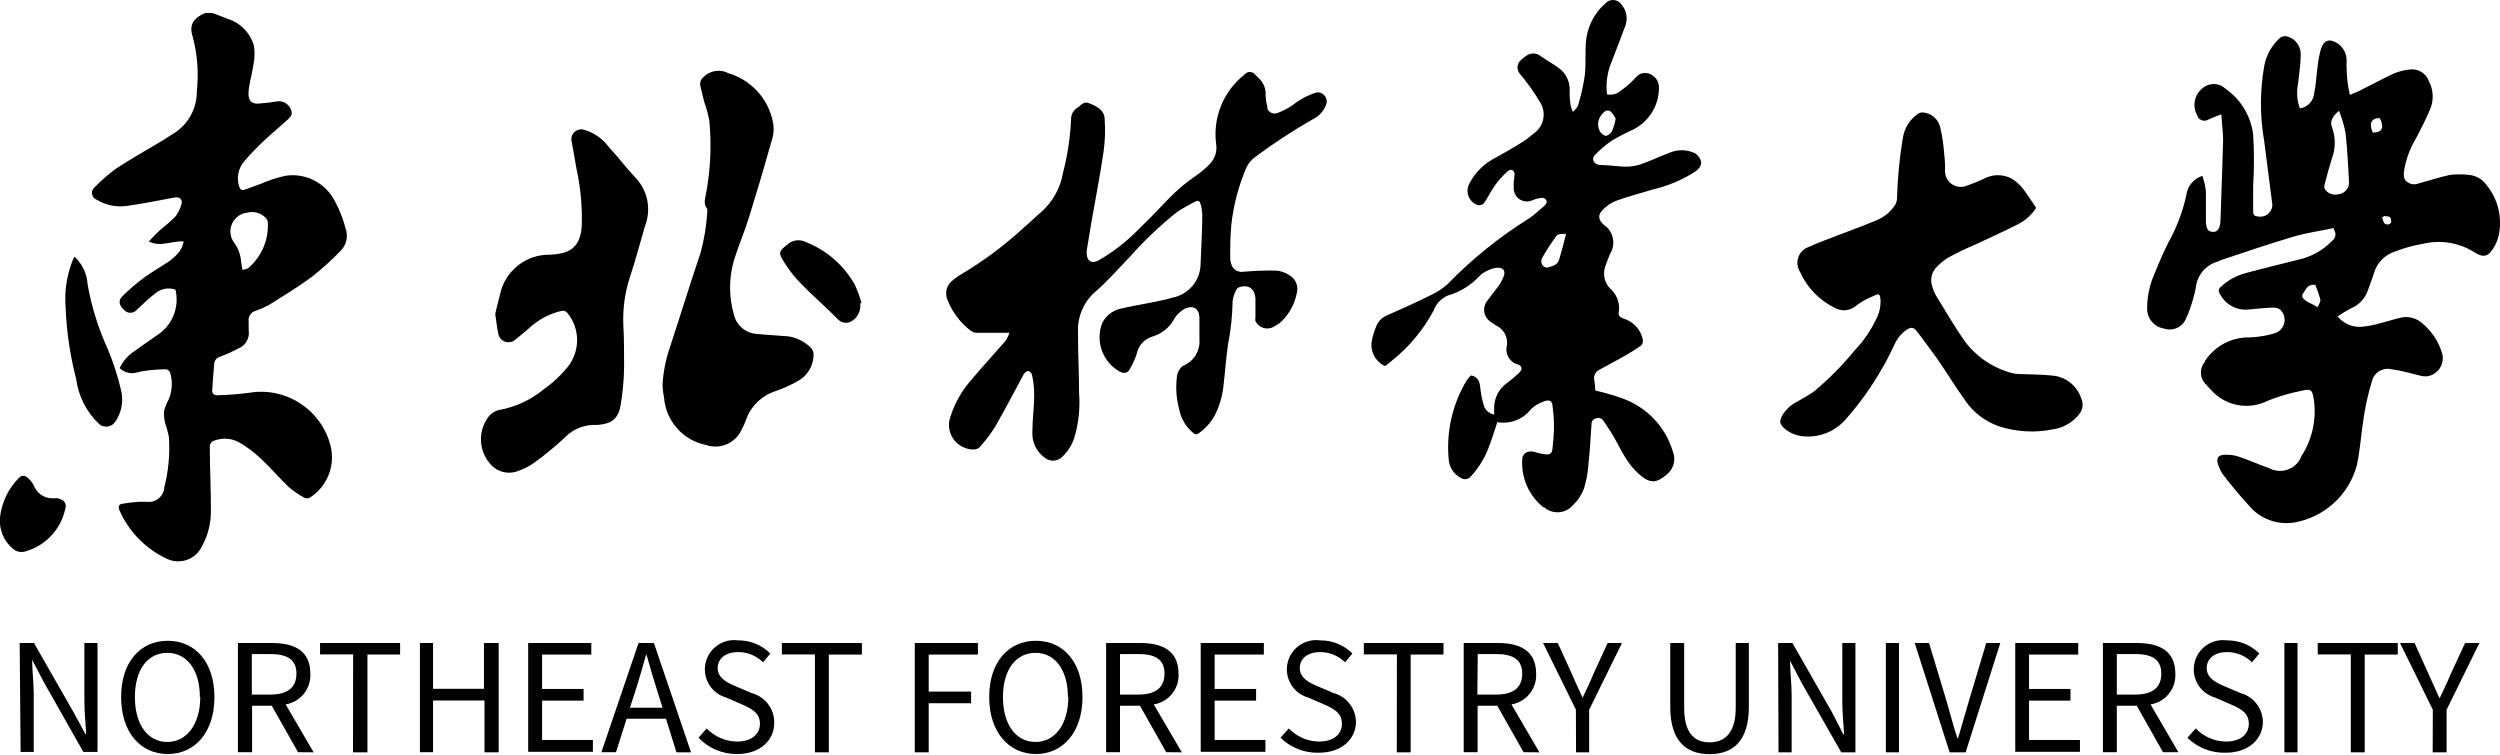
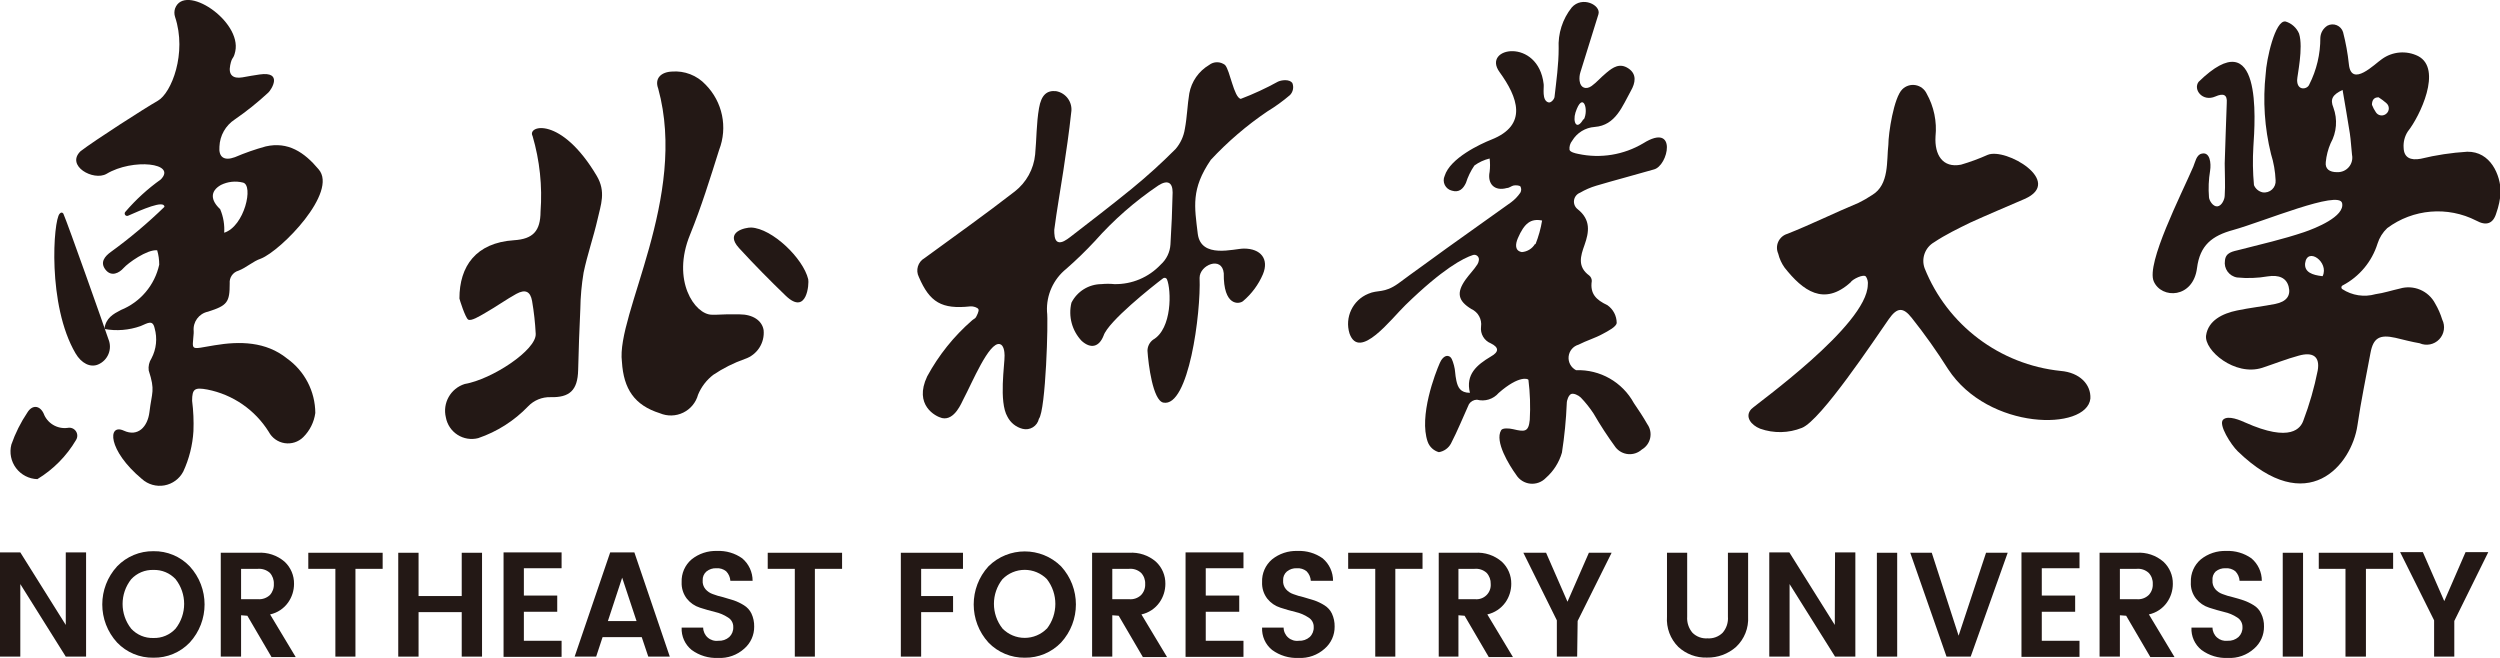
- <svg xmlns="http://www.w3.org/2000/svg" id="图层_1" data-name="图层 1" viewBox="0 0 190.51 57.48">
+ <svg xmlns="http://www.w3.org/2000/svg" viewBox="0 0 206.78 54.4">
  <defs>
-     <style>.cls-1{fill-rule:evenodd;}</style>
+     <style>.cls-1{fill:#231815;}</style>
  </defs>
  <g id="图层_2" data-name="图层 2">
-     <g id="图层_1-2" data-name="图层 1-2">
-       <path class="cls-1" d="M76.92,25.36a2.37,2.37,0,0,1-.3.62c-.87,1-1.79,2-2.63,3a7.86,7.86,0,0,0-1.57,2.79,1.86,1.86,0,0,0,1.14,2.37,1.62,1.62,0,0,0,.65.11.63.63,0,0,0,.45-.18,11.4,11.4,0,0,0,1.16-1.53c.76-1.31,1.45-2.65,2.18-4a.57.57,0,0,1,.35-.28.44.44,0,0,1,.29.29,7,7,0,0,1,.17,1.51c0,1-.14,1.91-.14,2.86a2.27,2.27,0,0,0,1,2,1,1,0,0,0,1.27-.1,3.48,3.48,0,0,0,.94-1.5,9.48,9.48,0,0,0,.35-3.39c0-1.54-.09-3.07-.08-4.61a3.82,3.82,0,0,1,1.22-3c1-.85,1.82-1.81,2.71-2.73a29.41,29.41,0,0,1,3.62-3.44,14.13,14.13,0,0,1,1.41-.8c.21-.12.33,0,.38.2a3.35,3.35,0,0,1,.13.77c0,1.26-.09,2.52-.13,3.78a2.64,2.64,0,0,1-2.14,2.58c-.45.14-.92.23-1.39.33-.88.18-1.78.32-2.65.53A2.09,2.09,0,0,0,84,24.6a3,3,0,0,0,1.35,3.73c.29.13.55.13.71-.15a6,6,0,0,0,.56-1.2,1.72,1.72,0,0,1,1.16-1.32,2.8,2.8,0,0,0,1.73-1.41,1.6,1.6,0,0,1,.28-.35,2.18,2.18,0,0,1,.49-.37c.66-.31,1.1,0,1.12.67v1.63a2,2,0,0,1-1.14,2A.62.62,0,0,0,90,28a1.72,1.72,0,0,0-.28.47,6.42,6.42,0,0,0,.13,2.69A3.11,3.11,0,0,0,90.94,33a.3.3,0,0,0,.43,0,4,4,0,0,0,1.17-1.29,6.45,6.45,0,0,0,.71-2.46c.12-1,.18-2,.33-3a18.91,18.91,0,0,0,.35-3.27,2.26,2.26,0,0,1,.29-.91.49.49,0,0,1,.33-.22c.64-.15,1.08.19,1.12.91v1.44a.61.61,0,0,0,0,.27,1,1,0,0,0,1.34.46l.12-.07a2.12,2.12,0,0,0,.55-.39,4.08,4.08,0,0,0,1.14-2.13,1.2,1.2,0,0,0-.57-1.37,2.07,2.07,0,0,0-1-.35,23.3,23.3,0,0,0-2.51.09.81.81,0,0,1-.91-.58,1.23,1.23,0,0,1-.08-.38,25.09,25.09,0,0,1,.08-2.6A15.12,15.12,0,0,1,95,12.73,2,2,0,0,1,95.6,12,43.06,43.06,0,0,1,100,9.11a2,2,0,0,0,1.09-1.24.71.71,0,0,0-.58-.83h-.18a5.69,5.69,0,0,0-1.86,1,5.9,5.9,0,0,1-1.09.56.61.61,0,0,1-.8-.3.78.78,0,0,1,0-.14,5,5,0,0,1-.14-.86,1.6,1.6,0,0,0-.54-1.36,3,3,0,0,1-.25-.25.51.51,0,0,0-.73-.09l-.09.09a5.77,5.77,0,0,0-2.16,5.25,1.79,1.79,0,0,1-.48,1.56,6.8,6.8,0,0,1-1,.85A13.32,13.32,0,0,0,89,15.2c-.77.82-1.56,1.62-2.36,2.4a14.16,14.16,0,0,1-2.92,2.24c-.46.25-.82.12-.9-.38a1.48,1.48,0,0,1,0-.42c.12-.76.25-1.52.38-2.28.3-1.74.65-3.48.9-5.23a11.72,11.72,0,0,0,.08-2.44c0-.69-.61-1-1.18-1.22-.42-.19-.63.17-.9.34a1,1,0,0,0-.48.87A19.67,19.67,0,0,1,81,13.19a5.16,5.16,0,0,1-1.69,3c-.45.37-.86.8-1.31,1.17a28.34,28.34,0,0,1-4.8,3.57,3.58,3.58,0,0,0-.56.4,1.24,1.24,0,0,0-.43,1.54A5.41,5.41,0,0,0,74,25.22a.82.82,0,0,0,.45.14Z" />
-       <path class="cls-1" d="M155.16,15.84c-.31-.47-.61-.93-.93-1.37a4,4,0,0,0-.64-.66,2.18,2.18,0,0,0-2.36-.21,13.16,13.16,0,0,1-1.35.55A1.2,1.2,0,0,1,148.22,13a8.16,8.16,0,0,0-.07-1.31,12.38,12.38,0,0,0-.3-2,1.47,1.47,0,0,0-1.3-1.12.65.65,0,0,0-.38.09A2.75,2.75,0,0,0,145,10.54a33.2,33.2,0,0,0-.44,4.56,1,1,0,0,1-.18.57,3,3,0,0,1-1.35,1.1c-.89.38-1.81.71-2.71,1.06s-1.71.63-2.52,1a1.28,1.28,0,0,0-.75,1.65,1.26,1.26,0,0,0,.13.26,5.56,5.56,0,0,0,2.7,2.75,1.38,1.38,0,0,0,1.45-.11c.21-.16.42-.3.63-.44a10.07,10.07,0,0,1,1-.47c.22-.1.29,0,.33.23a2.83,2.83,0,0,1-.33,1.64,9,9,0,0,1-1.62,2.35,23.13,23.13,0,0,1-3.07,3.11c-.41.31-.88.54-1.32.81a2.71,2.71,0,0,0-1.14,1.06c-.24.47-.2.64.19,1a2.58,2.58,0,0,0,1.59.59,3.78,3.78,0,0,0,3.07-1.32,22.43,22.43,0,0,0,2.72-3.79c.38-.62.69-1.28,1-1.92a2.7,2.7,0,0,1,.89-1.09c.34-.22.55-.22.79.09.53.68,1,1.35,1.53,2.06.73,1.05,1.39,2.15,2.14,3.19a5.16,5.16,0,0,0,2.58,2,8.12,8.12,0,0,0,4.12.24,3.1,3.1,0,0,0,2-1.14,1.14,1.14,0,0,0,.17-1.21,2.54,2.54,0,0,0-2.09-1.74c-.89-.1-1.79-.09-2.68-.13a2,2,0,0,1-.47-.06A6.58,6.58,0,0,1,149.72,26c-.8-1.14-1.5-2.36-2.23-3.55a2.42,2.42,0,0,1-.23-.58,1.43,1.43,0,0,1,.36-1.56,4.24,4.24,0,0,1,.88-.7c.68-.37,1.38-.7,2.08-1,1.09-.52,2.19-1,3.27-1.56A3.49,3.49,0,0,0,155.16,15.84Z" />
-       <path class="cls-1" d="M37.74,23.93c.08.55.13,1,.23,1.5a.79.79,0,0,0,1.28.47c.36-.28.71-.59,1.06-.88a5.36,5.36,0,0,1,2.53-1.34.44.44,0,0,1,.38.15,3.26,3.26,0,0,1,0,4.18,8.73,8.73,0,0,1-1.78,1.65A7.42,7.42,0,0,1,38,31.25a1.39,1.39,0,0,0-.72.44,2.84,2.84,0,0,0,0,3.57,1.89,1.89,0,0,0,2.28.6,4.58,4.58,0,0,0,1.12-.58A23.82,23.82,0,0,0,43,33.38a3.14,3.14,0,0,1,2.22-1h.33c1-.08,1.54-.42,1.73-1.43a18.81,18.81,0,0,0,.28-3c0-1.07,0-2.13-.06-3.19a10.45,10.45,0,0,1,.5-3.64c.43-1.28.77-2.59,1.15-3.89a3.5,3.5,0,0,0-.75-3.72c-.7-.73-1.29-1.54-2-2.3a3.57,3.57,0,0,0-2-1.35.77.77,0,0,0-.86.66.62.62,0,0,0,0,.13c.13.74.27,1.47.39,2.21a17.52,17.52,0,0,1,.4,4.39c-.09,1.23-.58,1.87-1.64,2.07a4.52,4.52,0,0,1-.75.09,3.81,3.81,0,0,0-3.83,3C38,22.91,37.84,23.42,37.74,23.93Z" />
-       <path class="cls-1" d="M50.49,29.27a5.19,5.19,0,0,0,.11,1,4,4,0,0,0,3.2,3.64,2.19,2.19,0,0,0,2.74-1.23,3.93,3.93,0,0,0,.3-.66,3.53,3.53,0,0,1,2.27-2.22,10.65,10.65,0,0,0,1.65-.74A2.31,2.31,0,0,0,62,27a.73.73,0,0,0-.19-.48,3.05,3.05,0,0,0-2.17-.92c-.64-.06-1.28-.08-1.92-.15a1.92,1.92,0,0,1-1.8-1.5,7.44,7.44,0,0,1,0-4.08c.35-1.15.84-2.26,1.19-3.41q.93-3,1.77-6a2.68,2.68,0,0,0,0-1.26,4.87,4.87,0,0,0-3.37-3.62,1.61,1.61,0,0,0-1.92.31.67.67,0,0,0-.23.62c.1.44.2.87.32,1.3a9.11,9.11,0,0,1,.37,1.36,19.81,19.81,0,0,1-.23,5.49c-.07.44-.26.86.08,1.28v.17a15.24,15.24,0,0,1-.51,3.14c-.81,2.39-1.55,4.82-2.34,7.22A10.47,10.47,0,0,0,50.49,29.27Z" />
-       <path class="cls-1" d="M65.55,23.11h.1a7.86,7.86,0,0,0-.54-1.47,7.37,7.37,0,0,0-3.72-3.2,1.22,1.22,0,0,0-1.32.14c-.76.58-.76.69-.33,1.38a9.81,9.81,0,0,0,1.39,1.75c.87.89,1.82,1.7,2.69,2.59a.85.85,0,0,0,1,.22A1.37,1.37,0,0,0,65.55,23.11Z" />
-       <path class="cls-1" d="M177.85,17.38c-1,.21-2.09.36-3.13.67-1.84.54-3.65,1.17-5.47,1.77a1.33,1.33,0,0,1-.24.11,2.3,2.3,0,0,0-1.68,2,11.67,11.67,0,0,1-.5,1.75,2.41,2.41,0,0,1-.21.5,1.34,1.34,0,0,1-1.7.86h0a1.53,1.53,0,0,1-1.3-1.55,6.45,6.45,0,0,1,.55-2.6c.33-.82.68-1.64,1.08-2.43a13.28,13.28,0,0,0,1.35-3.55,1.77,1.77,0,0,1,1.23-1.51,5.84,5.84,0,0,1,.27,1.17v2.21c0,.74.2.88.56.89s.53-.33.55-.89c.06-2,.15-4,.2-6.07,0-.64-.09-1.28-.14-2-.42.17-.74.28-1,.41a.58.58,0,0,1-.79-.21l0-.05a1.62,1.62,0,0,1,.5-2.24,1.68,1.68,0,0,1,.3-.15,1.31,1.31,0,0,1,1.31.29,5,5,0,0,1,2.11,3.5,31.56,31.56,0,0,1,0,3.89v2c0,.27.16.33.38.35a.92.92,0,0,0,1.07-.74.76.76,0,0,0,0-.26c-.19-1.59-.42-3.17-.61-4.75a16.53,16.53,0,0,1,0-5.7,3.82,3.82,0,0,1,1.22-2.18.66.66,0,0,1,.51-.1,1.39,1.39,0,0,1,1.05,1.47c0,.72-.13,1.43-.2,2.15a3.41,3.41,0,0,0,.14,1.87,1.27,1.27,0,0,0,1.08-1.08c.15-.72.18-1.46.28-2.19a8,8,0,0,1,.25-1.28c.23-.67.65-.79,1.25-.41a1.53,1.53,0,0,1,.7,1.29,11.93,11.93,0,0,0,.09,1.79,8,8,0,0,0,.16.85c.39-.16.73-.29,1-.45.78-.38,1.53-.8,2.31-1.16a4.31,4.31,0,0,1,1.22-.32,1.36,1.36,0,0,1,1.49.88,2.52,2.52,0,0,1,.07,2.21c-.3.7-.65,1.38-1,2.06A7.1,7.1,0,0,0,183.2,13c-.06.57,0,.8.49,1a.86.86,0,0,0,.55,0c.82-.22,1.62-.49,2.45-.67a6.11,6.11,0,0,1,1.48,0,1.83,1.83,0,0,1,1.29.74,4.55,4.55,0,0,1,.92,4,2.67,2.67,0,0,1-.23.59c-.49.92-.86,1.06-1.71.49a5.12,5.12,0,0,0-3.81-.57,10.78,10.78,0,0,0-2.07.57A2.46,2.46,0,0,0,181,20.54c-.16.52-.36,1-.55,1.56a2.3,2.3,0,0,1-1.32,1.41,11.5,11.5,0,0,0-1,.6,2.19,2.19,0,0,0,1.76.8,7.4,7.4,0,0,0,1.49-.28c.51-.12,1-.29,1.51-.41a1.83,1.83,0,0,1,1.64.37A4.69,4.69,0,0,1,186.12,27,1.4,1.4,0,0,1,185,28.67a1.35,1.35,0,0,1-.35,0c-.43-.08-.84-.21-1.27-.31a11.45,11.45,0,0,0-1.2-.23,1.22,1.22,0,0,0-1.43.93,19.07,19.07,0,0,0-.6,2.59c-.21,1.25-.28,2.53-.54,3.77a6,6,0,0,1-4.74,4.39,3.73,3.73,0,0,1-3.23-1,32.59,32.59,0,0,1-2.27-2.69,2.92,2.92,0,0,1-.35-.76c-.14-.41,0-.67.44-.7a2.83,2.83,0,0,1,1.12.13c.79.26,1.54.62,2.33.88a1.75,1.75,0,0,0,2.37-.69,1.89,1.89,0,0,0,.09-.21,6.27,6.27,0,0,0,.95-4.34c-.12-.74-.2-.82-.94-.65a14.32,14.32,0,0,0-2.55.75,3.6,3.6,0,0,1-4.37-.85,3.39,3.39,0,0,1-.31-.34,1.26,1.26,0,0,1-.12-1.78l0-.06a4,4,0,0,1,3.46-1.79,7.72,7.72,0,0,0,1.91-.33,1.08,1.08,0,0,0,.63-1.39,1.19,1.19,0,0,0-.25-.38.9.9,0,0,0-.48-.17c-.66,0-1.32.1-2,.15a2.18,2.18,0,0,1-2.13-1.19.36.36,0,0,1,0-.48h0a4.38,4.38,0,0,1,2-1.12c1.3-.36,2.63-.66,3.93-1a5.07,5.07,0,0,0,2.63-1.46.6.6,0,0,0,.12-.84Zm.39-8.94c-.55.46-.69.86-.54,1.24a3.42,3.42,0,0,1,0,2.4c-.2.64-.38,1.3-.55,1.95a.56.56,0,0,0,0,.36.93.93,0,0,0,1,.42.92.92,0,0,0,.86-.88c-.07-1.27-.13-2.54-.27-3.8A9.1,9.1,0,0,0,178.24,8.44Zm-1.64,15c.11-.27.25-.45.22-.59a7.78,7.78,0,0,0-.39-1.15h-.15c-.44,0-.57.36-.76.64s0,.42.17.56.55.27.91.5Zm4.2-13.34c.36,0,.71-.06.73-.47a1.29,1.29,0,0,0-.19-.63,1.05,1.05,0,0,0-.43.08c-.34.24-.26.6-.11,1Zm.88,6.37-.16.1c.08.16.1.41.23.48a.33.33,0,0,0,.46-.09.3.3,0,0,0,0-.15c0-.46-.39-.25-.58-.38Z" />
-       <path class="cls-1" d="M114.1,32.17c-.2.59-.36,1.15-.57,1.69a6.79,6.79,0,0,1-1.43,2.43.58.58,0,0,1-.78.13,1.73,1.73,0,0,1-.93-1.49A9.86,9.86,0,0,1,111.76,29a2.56,2.56,0,0,1,.2-.26l.14-.13c.52.1.65.45.7.91a7.74,7.74,0,0,0,.26,1.34,1,1,0,0,0,.8.73v-.42a2.33,2.33,0,0,1,1-2,8.61,8.61,0,0,0,.92-.78c.25-.24.22-.5-.1-.61a1.18,1.18,0,0,1-.85-1.43v0A1.45,1.45,0,0,0,114,24.8q-.24-.15-.48-.33a1.09,1.09,0,0,1-.2-1.53v0c.27-.38.58-.74.86-1.13a3.21,3.21,0,0,0,.37-.65c.24-.53,0-.82-.55-.75a2.38,2.38,0,0,0-.71.24,1.83,1.83,0,0,0-.54.38,5.26,5.26,0,0,1-2.42,1.49,2,2,0,0,0-1.09,1.16,12.22,12.22,0,0,1-3.17,3.8c-.17.15-.35.28-.52.42a1.78,1.78,0,0,1-1-2,5.56,5.56,0,0,1,.34-1.07,1.48,1.48,0,0,1,.81-.8c1.13-.5,2.26-1,3.37-1.56a5.13,5.13,0,0,0,1.24-.82,33.15,33.15,0,0,1,6.2-5,3,3,0,0,0,.4-.3l.67-.57c.18-.16.41-.36.21-.58s-.39-.09-.59-.08a2.9,2.9,0,0,0-.47.16,1,1,0,0,1-1.3-.54,1,1,0,0,1-.08-.46,4.74,4.74,0,0,1,.06-.92c.06-.31-.22-.58-.52-.31a6.67,6.67,0,0,0-1,1.12c-.28.4-.49.84-.76,1.25a.48.48,0,0,1-.62.17,1.15,1.15,0,0,1-.58-1.52l.06-.12A4.57,4.57,0,0,1,114,12c.58-.32,1.17-.65,1.73-1a7.81,7.81,0,0,0,1.15-.83,1.75,1.75,0,0,0,.51-2.33,16.33,16.33,0,0,0-1.53-2.17.75.75,0,0,1,0-1.06l0,0a4.46,4.46,0,0,1,.42-.34.9.9,0,0,1,1.12,0c.43.31.9.56,1.32.87a2,2,0,0,1,.89,1.84A6.52,6.52,0,0,0,119.68,8a2.55,2.55,0,0,0,.18.53c.18-.21.35-.33.39-.49a15.41,15.41,0,0,0,.52-2.31c.1-.92,0-1.87.11-2.79A4.39,4.39,0,0,1,122.5.12a.77.77,0,0,1,1,.15,1.64,1.64,0,0,1,.31,1.82c-.32.88-.66,1.74-1,2.62a4.9,4.9,0,0,0-.35,2.48,1.22,1.22,0,0,0,1.08-.3,6.26,6.26,0,0,0,1.12-1,.91.91,0,0,1,1-.28,1.11,1.11,0,0,1,.76,1,3.56,3.56,0,0,1-2,3.28,17.35,17.35,0,0,0-1.6.83,8,8,0,0,0-1.29,1.1c-.29.31-.06.72.38.75.71,0,1.42.14,2.13.13a3.72,3.72,0,0,0,1.24-.27c.68-.25,1.34-.57,2-.81a2.34,2.34,0,0,1,1.87.05,1,1,0,0,1,.36.37c.26.41.09.69-.27,1a10.32,10.32,0,0,1-3.29,1.4c-.93.28-1.88.53-2.79.86a2.89,2.89,0,0,0-1.08.75c-.34.36-.25.74.12,1.07a1.62,1.62,0,0,1,.49,2.23c-.11.29-.23.57-.33.86a1.65,1.65,0,0,0,.31,1.75,2,2,0,0,1,.69,1.83c-.06.24.09.39.34.48a2.11,2.11,0,0,1,1.49,1.61.52.52,0,0,1-.14.46c-.43.3-.89.58-1.34.84l-1.84,1a.72.72,0,0,0-.37.84,6.17,6.17,0,0,1,.07.74,17.17,17.17,0,0,1,2.12.62,6.17,6.17,0,0,1,3.78,4,1.52,1.52,0,0,1-.47,1.79c-.69.59-1.17.7-1.89.14A5.42,5.42,0,0,1,124,35.09c-.41-.61-.72-1.29-1.1-1.93-.21-.37-.47-.72-.7-1.08a.46.46,0,0,0-.57-.2.43.43,0,0,0-.35.44c-.07,1-.12,2-.23,3a7.83,7.83,0,0,1-.35,1.92,3.25,3.25,0,0,1-.84,1.26,1.55,1.55,0,0,1-2.2.15l-.06,0A4.33,4.33,0,0,1,116,35a.59.59,0,0,1,.59-.59.54.54,0,0,1,.22,0c1.7.47,1.42.21,1.57-1a10.45,10.45,0,0,0-.06-2.37c0-.53-.27-.63-.75-.42a2.55,2.55,0,0,0-.91.57A2.67,2.67,0,0,1,114.1,32.17Zm5.24-14.35c-.28,0-.62,0-.73.15a18.27,18.27,0,0,0-1.12,1.73.58.58,0,0,0,0,.41.43.43,0,0,0,.55.25c.34-.1.68-.21.78-.6C119,19.14,119.17,18.52,119.34,17.82Zm3.78-8.77a1.87,1.87,0,0,0-.38-.55c-.28-.2-.5,0-.69.24a1.13,1.13,0,0,0-.12,1.29c.11.16.33.34.48.32a.74.74,0,0,0,.45-.4A4.64,4.64,0,0,0,123.12,9.05Z" />
-       <path class="cls-1" d="M16.22,1c.38.15.76.28,1.14.44a3,3,0,0,1,2,2.09A4.27,4.27,0,0,1,19.3,5c-.09.66-.31,1.3-.36,2s.25,1,1,.87A8.22,8.22,0,0,0,21,7.74a1,1,0,0,1,1.2.69c.11.3-.06.47-.22.63-.61.57-1.27,1.1-1.88,1.68a19.27,19.27,0,0,0-1.53,1.6,2,2,0,0,0-.35,1.86c.08.25.21.33.44.25.41-.14.82-.31,1.23-.45a9.69,9.69,0,0,1,1.89-.61,3.62,3.62,0,0,1,3.77,2,9,9,0,0,1,.78,2,1.63,1.63,0,0,1-.35,1.7,21,21,0,0,1-2.21,2c-1.05.78-2.18,1.46-3.29,2.16a6.89,6.89,0,0,1-1,.44.72.72,0,0,0-.53.82v.64a1.29,1.29,0,0,1-.84,1.43,11.06,11.06,0,0,1-1.36.61.6.6,0,0,0-.43.56c-.05.66-.11,1.32-.15,2a.34.34,0,0,0,.29.37h.08A22.08,22.08,0,0,0,19,29.93a5.46,5.46,0,0,1,6.18,4,3.64,3.64,0,0,1-1.58,4,.49.49,0,0,1-.41,0A6.81,6.81,0,0,1,22,37.11c-.74-.71-1.41-1.5-2.16-2.2a9.36,9.36,0,0,0-1.6-1.19,2.24,2.24,0,0,0-1.86-.16.49.49,0,0,0-.39.55c0,1.61.09,3.22.08,4.83a5.43,5.43,0,0,1-.67,2.67,2,2,0,0,1-2.62,1l-.23-.11a7.32,7.32,0,0,1-3.45-3.62c-.11-.25-.06-.44.2-.49q.64-.11,1.29-.15h.6a1.18,1.18,0,0,0,1.32-1v-.06a12.2,12.2,0,0,0,.36-3.9,10.52,10.52,0,0,0-.3-1.1,3.1,3.1,0,0,1-.07-.86,4.06,4.06,0,0,1,.35-.87,3,3,0,0,0,.13-2,.42.42,0,0,0-.31-.31,12.26,12.26,0,0,0-1.48.1,6,6,0,0,0-.92.18,1.33,1.33,0,0,1-1.15-.37,3.13,3.13,0,0,1,1.06-1.25c.57-.42,1.17-.81,1.75-1.23a3.22,3.22,0,0,0,1.44-3.5,1.58,1.58,0,0,0-1.53.28c-.49.37-.94.82-1.4,1.24a.64.64,0,0,1-.91.1l0,0c-.44-.37-.56-.76-.22-1.1A15,15,0,0,1,11,21.14c.62-.46,1.3-.82,1.93-1.26a3.85,3.85,0,0,0,.79-.77A2.52,2.52,0,0,0,14,18.4c-.94-.06-1.73.46-2.66,0,.31-.32.57-.61.86-.87a13.59,13.59,0,0,0,1.14-1,2.62,2.62,0,0,0,.48-.94c.12-.39-.12-.61-.52-.54-1.2.22-2.4.47-3.61.64a3.5,3.5,0,0,1-2.34-.48.55.55,0,0,1-.3-.72.64.64,0,0,1,.13-.19,13.09,13.09,0,0,1,1.69-1.47c1.16-.76,2.38-1.44,3.58-2.16.24-.15.47-.32.72-.46A3.74,3.74,0,0,0,15,6.93a11.39,11.39,0,0,0-.33-4.19c-.27-.85.08-1.39,1-1.76Zm2.26,19.57c.19-.06.37-.06.46-.16A4.24,4.24,0,0,0,20.41,17a.56.56,0,0,0-.09-.31,1.41,1.41,0,0,0-1.45-.49,1.44,1.44,0,0,0-1,2.33,2.71,2.71,0,0,1,.5,1.42C18.4,20.16,18.44,20.37,18.48,20.57Z" />
-       <path class="cls-1" d="M5.68,19.56a3.15,3.15,0,0,1,1,2.14A20.25,20.25,0,0,0,8.2,26.57a19.54,19.54,0,0,1,1,3.06,3,3,0,0,1-.46,2.57.83.83,0,0,1-1.18.12l0,0a5.76,5.76,0,0,1-1.76-3.46A25.56,25.56,0,0,1,5,23.41a7.84,7.84,0,0,1,.46-3.36A2.21,2.21,0,0,1,5.68,19.56Z" />
-       <path class="cls-1" d="M0,39.42A5.05,5.05,0,0,1,1.5,36.36a.45.45,0,0,1,.43-.08,1.92,1.92,0,0,1,.64.69,1.49,1.49,0,0,0,1.44,1h.38c.54.13.73.4.56.91A4.3,4.3,0,0,1,2,42,1,1,0,0,1,1,41.83,2.77,2.77,0,0,1,0,39.42Z" />
-       <path d="M1.5,49H2.59l3,5.25.92,1.69h.06c-.06-.84-.14-1.77-.14-2.63V49h1V57.3H6.35L3.35,52l-.9-1.72h0c0,.84.12,1.73.12,2.6V57.3h-1Z" />
-       <path d="M9.23,53.12c0-2.67,1.46-4.29,3.55-4.29s3.56,1.62,3.56,4.29-1.47,4.34-3.56,4.34S9.23,55.79,9.23,53.12Zm6,0c0-2.09-1-3.37-2.48-3.37S10.28,51,10.28,53.12s1,3.42,2.47,3.42,2.51-1.34,2.51-3.42Z" />
-       <path d="M22.71,57.32l-2-3.54h-1.5v3.54H18.13V49h2.62c1.69,0,2.9.6,2.9,2.34a2.26,2.26,0,0,1-1.88,2.34l2.13,3.65Zm-3.52-4.39h1.4c1.3,0,2-.52,2-1.6s-.72-1.49-2-1.49h-1.4Z" />
-       <path d="M26.91,49.87H24.39V49h6.1v.88H28v7.45h-1.1Z" />
-       <path d="M32,49h1v3.49h3.88V49H38v8.33H36.92V53.38H33v3.94H32Z" />
-       <path d="M40.25,49h4.81v.88H41.31v2.62h3.16v.89H41.31v3h3.87v.9H40.25Z" />
-       <path d="M50.75,54.77h-3l-.81,2.55H45.83L48.66,49h1.17l2.83,8.33H51.55Zm-.26-.84-.4-1.27c-.31-1-.57-1.85-.84-2.82h0c-.27,1-.54,1.87-.83,2.82L48,53.93Z" />
-       <path d="M53.23,56.22l.62-.71a3.27,3.27,0,0,0,2.31,1c1.09,0,1.75-.54,1.75-1.36s-.6-1.13-1.39-1.48l-1.2-.52a2.23,2.23,0,0,1,.93-4.35,3.39,3.39,0,0,1,2.45,1l-.55.67a2.69,2.69,0,0,0-1.9-.78c-.94,0-1.56.48-1.56,1.23s.73,1.11,1.38,1.38l1.19.51A2.31,2.31,0,0,1,59,55.1c0,1.32-1.09,2.36-2.83,2.36A4,4,0,0,1,53.23,56.22Z" />
-       <path d="M62.1,49.87H59.58V49h6.1v.88H63.16v7.45H62.1Z" />
-       <path d="M69.71,49h4.81v.88H70.77v2.82H74v.89H70.77v3.74H69.71Z" />
-       <path d="M75.38,53.12c0-2.67,1.47-4.29,3.56-4.29s3.55,1.62,3.55,4.29S81,57.46,78.94,57.46,75.38,55.79,75.38,53.12Zm6,0c0-2.09-1-3.37-2.47-3.37S76.43,51,76.43,53.12s1,3.42,2.48,3.42,2.5-1.34,2.5-3.42Z" />
-       <path d="M88.87,57.32l-2-3.54H85.35v3.54H84.29V49H86.9c1.69,0,2.91.6,2.91,2.34a2.25,2.25,0,0,1-1.89,2.34l2.14,3.65Zm-3.52-4.39h1.39c1.31,0,2-.52,2-1.6s-.71-1.49-2-1.49H85.35Z" />
-       <path d="M91.5,49h4.81v.88H92.56v2.62h3.16v.89H92.56v3h3.87v.9H91.5Z" />
-       <path d="M97.58,56.22l.63-.71a3.26,3.26,0,0,0,2.3,1c1.09,0,1.75-.54,1.75-1.36s-.6-1.13-1.38-1.48l-1.21-.52a2.23,2.23,0,0,1,.93-4.35,3.43,3.43,0,0,1,2.46,1l-.56.67a2.69,2.69,0,0,0-1.9-.78c-.94,0-1.55.48-1.55,1.23s.72,1.11,1.37,1.38l1.19.51A2.31,2.31,0,0,1,103.33,55c0,1.32-1.09,2.36-2.83,2.36A4,4,0,0,1,97.58,56.22Z" />
-       <path d="M106.45,49.87h-2.52V49H110v.88h-2.5v7.45h-1.06Z" />
-       <path d="M116.1,57.32l-2-3.54h-1.5v3.54h-1.06V49h2.61c1.7,0,2.91.6,2.91,2.34a2.26,2.26,0,0,1-1.88,2.34l2.13,3.65Zm-3.52-4.39H114c1.31,0,2-.52,2-1.6s-.72-1.49-2-1.49h-1.39Z" />
-       <path d="M120.09,54.08,117.59,49h1.12l1.07,2.35c.27.61.52,1.19.82,1.82h0c.3-.63.58-1.21.83-1.82L122.51,49h1.09l-2.5,5.09v3.24h-1Z" />
-       <path d="M127.28,53.87V49h1.06v4.94c0,2,.85,2.63,1.93,2.63s2-.62,2-2.63V49h1v4.88c0,2.68-1.3,3.59-3,3.59S127.28,56.55,127.28,53.87Z" />
-       <path d="M135.5,49h1.09l3,5.25.88,1.71h.06c-.06-.84-.14-1.77-.14-2.63V49h1v8.33h-1.08l-3-5.26-.9-1.72h0c0,.84.12,1.73.12,2.6v4.38h-1Z" />
-       <path d="M143.71,49h1v8.33h-1Z" />
-       <path d="M145.91,49H147l1.36,4.51c.29,1,.48,1.77.8,2.75h.05c.3-1,.51-1.77.8-2.75L151.36,49h1.07l-2.64,8.33h-1.22Z" />
-       <path d="M153.57,49h4.8v.88h-3.75v2.62h3.16v.89h-3.16v3h3.88v.9h-4.93Z" />
-       <path d="M164.83,57.32l-2-3.54h-1.52v3.54h-1.06V49h2.61c1.69,0,2.91.6,2.91,2.34a2.25,2.25,0,0,1-1.89,2.34L166,57.32Zm-3.52-4.39h1.39c1.31,0,2-.52,2-1.6s-.71-1.49-2-1.49h-1.39Z" />
-       <path d="M166.69,56.22l.63-.71a3.26,3.26,0,0,0,2.3,1c1.09,0,1.75-.54,1.75-1.36s-.6-1.13-1.39-1.48l-1.2-.52a2.23,2.23,0,0,1,.93-4.35,3.43,3.43,0,0,1,2.46,1l-.56.67a2.69,2.69,0,0,0-1.9-.78c-.94,0-1.55.48-1.55,1.23s.72,1.11,1.37,1.38l1.19.51A2.31,2.31,0,0,1,172.44,55c0,1.32-1.09,2.36-2.83,2.36A4,4,0,0,1,166.69,56.22Z" />
-       <path d="M174.08,49h1v8.33h-1Z" />
-       <path d="M179.14,49.87h-2.52V49h6.1v.88H180.2v7.45h-1.06Z" />
-       <path d="M185.39,54.08,182.89,49H184l1.06,2.35c.28.61.53,1.19.82,1.82h.05c.29-.63.58-1.21.83-1.82L187.85,49h1.09l-2.5,5.09v3.24h-1.06Z" />
+     <g id="图层_1-2" data-name="图层 1">
+       <path class="cls-1" d="M85.93,34.64a1.1,1.1,0,0,1-1.35.83,1.94,1.94,0,0,1-1.25-1c-.73-1.24-.22-4.36-.24-5.07,0-.32-.07-.87-.4-.94-.89-.2-2.29,3.22-3,4.55-.14.25-.72,1.8-1.77,1.57-.54-.13-2.36-1.07-1.23-3.45a16.64,16.64,0,0,1,3.7-4.62c.1-.1.27-.16.33-.27s.28-.51.21-.66-.44-.26-.66-.24C77.88,25.6,76.9,25,76,22.91a1.18,1.18,0,0,1,.47-1.56c2.5-1.83,5-3.6,7.46-5.51a4.42,4.42,0,0,0,1.69-3.07c.12-1.27.1-2.57.32-3.83.19-1.1.66-1.48,1.41-1.4a1.54,1.54,0,0,1,1.25,1.78c-.17,1.61-.41,3.21-.65,4.81s-.54,3.25-.75,4.88c0,.33,0,.87.3,1s.72-.18,1-.39c1.71-1.32,3.43-2.64,5.1-4a47.5,47.5,0,0,0,3.64-3.3A3.35,3.35,0,0,0,98,10.67c.19-1,.21-2,.37-2.95A3.46,3.46,0,0,1,100,5.38a1.07,1.07,0,0,1,1.33,0c.41.45.72,2.66,1.29,2.8a24.07,24.07,0,0,0,3.09-1.43c.31-.14.94-.21,1.18.11a.93.93,0,0,1-.19,1,14.3,14.3,0,0,1-1.88,1.36,27.42,27.42,0,0,0-4.67,4c-1.65,2.42-1.35,3.86-1.08,6.12.27,2.09,3,1.22,3.82,1.22,1.39,0,2.09.86,1.57,2.12a6,6,0,0,1-1.65,2.23c-.32.26-1.63.44-1.59-2.31-.14-1.45-2-.69-2,.38.12,2.9-.9,10.75-3,10.32-.86-.18-1.24-3.16-1.31-4.29a1.15,1.15,0,0,1,.46-.91c1.59-.91,1.52-4.11,1.15-5a.21.21,0,0,0-.32-.08c-.9.68-4.53,3.56-4.92,4.74-.37.95-1.06,1.11-1.81.44a3.42,3.42,0,0,1-.85-3.16,2.8,2.8,0,0,1,2.48-1.54,5.45,5.45,0,0,1,1.07,0A5.12,5.12,0,0,0,96,21.89a2.43,2.43,0,0,0,.81-1.67c.09-1.43.15-2.86.18-4.3,0-.85-.43-1.06-1.18-.58a27.73,27.73,0,0,0-5.25,4.6,31.88,31.88,0,0,1-2.36,2.29,4.28,4.28,0,0,0-1.6,3.55C86.72,26.47,86.5,33.92,85.93,34.64Z" />
+       <path class="cls-1" d="M161.13,30.53a47.63,47.63,0,0,0-3-4.23c-.72-.92-1.22-.88-1.9.09-1.2,1.72-5.62,8.38-7.19,9a4.89,4.89,0,0,1-3.45.07c-.76-.3-1.3-1-.74-1.62.38-.4,9.58-6.93,9.64-10.28a1,1,0,0,0-.14-.66c-.16-.3-1.17.22-1.28.45-2.21,2-3.95.7-5.46-1.21a3.32,3.32,0,0,1-.53-1.16,1.2,1.2,0,0,1,.76-1.64c1.88-.74,4-1.78,5.88-2.56a9.73,9.73,0,0,0,1.13-.65c1.44-.86,1.18-2.85,1.34-4.15,0-.95.45-3.92,1.16-4.6a1.25,1.25,0,0,1,2,.35,6,6,0,0,1,.74,3.56c-.09,1.51.59,2.63,2.11,2.33a17,17,0,0,0,2.2-.81c1.49-.63,6.35,2.21,3.05,3.65-1.31.57-3.17,1.35-4.48,1.95-1,.49-2.06,1-3,1.63a1.78,1.78,0,0,0-.78,2.15,13.63,13.63,0,0,0,11.25,8.49c1.57.13,2.52,1.11,2.46,2.29C172.6,35.65,164.47,35.63,161.13,30.53Z" />
+       <path class="cls-1" d="M38,24.69c0-2.68,1.37-4.61,4.51-4.82,1.6-.1,2.19-.78,2.2-2.37a17.6,17.6,0,0,0-.66-6.25c-.48-.88,2.36-1.68,5.31,3.3.78,1.32.33,2.39.07,3.57-.34,1.49-.85,2.94-1.16,4.43a19.89,19.89,0,0,0-.27,3c-.08,1.69-.14,3.37-.18,5.06s-.72,2.28-2.29,2.24a2.47,2.47,0,0,0-1.85.76,10.33,10.33,0,0,1-4.13,2.63,2.17,2.17,0,0,1-2.67-1.71,2.32,2.32,0,0,1,1.56-2.77c2.24-.38,5.94-2.81,5.87-4.15a22.69,22.69,0,0,0-.3-2.71c-.14-.8-.56-1-1.31-.59s-1.7,1.08-2.58,1.58c-.45.26-1.16.7-1.4.54S38,24.74,38,24.69Z" />
+       <path class="cls-1" d="M60.1,26h1.06c1.12,0,1.87.52,2,1.3a2.28,2.28,0,0,1-1.55,2.39A11.6,11.6,0,0,0,59,31a4,4,0,0,0-1.26,1.64,2.33,2.33,0,0,1-3.16,1.54c-2.1-.66-3-2-3.14-4.26-.5-3.89,5.48-13.58,3-22.6-.31-.82.22-1.36,1.13-1.4A3.43,3.43,0,0,1,58.36,7a5.07,5.07,0,0,1,1.12,5.4c-.74,2.35-1.47,4.71-2.4,7-1.57,3.81.4,6.62,1.79,6.63C59.28,26.05,59.69,26,60.1,26Z" />
+       <path class="cls-1" d="M5.24,17.67c.39.89,3.34,9.24,3.73,10.39a1.6,1.6,0,0,1-.86,2.09c-.64.27-1.38-.1-1.86-.92-2.35-4-1.84-11-1.32-11.55C5.05,17.54,5.16,17.56,5.24,17.67Z" />
+       <path class="cls-1" d="M3.09,39.63A2.29,2.29,0,0,1,.94,36.77a11.61,11.61,0,0,1,1.33-2.66c.39-.63,1-.6,1.33.07a1.86,1.86,0,0,0,2,1.21.66.66,0,0,1,.69,1A9.3,9.3,0,0,1,3.09,39.63Z" />
+       <path class="cls-1" d="M65,24.47c-1.33-1.28-2.62-2.59-3.87-3.95s.56-1.71,1-1.7c1.72.07,4.3,2.53,4.72,4.28C66.93,23.42,66.76,26.15,65,24.47Z" />
+       <path class="cls-1" d="M26.35,14c-1.18-1.41-2.53-2.31-4.37-1.89a19.76,19.76,0,0,0-2.55.89c-.89.33-1.36,0-1.28-.88a2.81,2.81,0,0,1,1.27-2.24,24.71,24.71,0,0,0,2.77-2.22c.26-.24,1.24-1.78-.72-1.5-.47.06-.95.16-1.43.24-.78.13-1.16-.21-1-1s.26-.42.42-1.15C20,1.73,15.27-1.43,14.48.7a1.12,1.12,0,0,0,0,.7c1,3-.3,6.29-1.42,6.93s-5.26,3.3-6.4,4.18C5.42,13.71,7.73,15,8.81,14.38c2.17-1.3,5.86-.9,4.48.47a16.3,16.3,0,0,0-2.92,2.67.2.2,0,0,0,.23.32c1.09-.48,3-1.33,3-.73a40.27,40.27,0,0,1-4.42,3.72c-.52.37-.93.87-.45,1.48s1.13.27,1.49-.14S12.16,20.62,13,20.7a4.17,4.17,0,0,1,.17,1.19A5.26,5.26,0,0,1,10,25.64c-.65.34-1.24.66-1.37,1.57a5.81,5.81,0,0,0,3-.24c.6-.25,1-.55,1.16.18a3.37,3.37,0,0,1-.26,2.49,1.48,1.48,0,0,0-.23,1c.55,1.7.26,1.76.06,3.45-.15,1.21-.95,2.07-2.12,1.53-1.35-.62-1.35,1.62,1.5,4A2.2,2.2,0,0,0,15.16,39,9.29,9.29,0,0,0,16,35.66a15.12,15.12,0,0,0-.11-2.51c0-1,.22-1.12,1.26-.93a7.74,7.74,0,0,1,5.08,3.5,1.8,1.8,0,0,0,2.85.44,3.49,3.49,0,0,0,1-2,5.58,5.58,0,0,0-2.34-4.51c-1.75-1.41-3.91-1.44-6-1.09s-1.82.48-1.72-1v-.17a1.49,1.49,0,0,1,1.18-1.61C18.81,25.27,19,25,19,23.44a1,1,0,0,1,.72-1.05c.66-.25,1.2-.78,1.86-1C23.25,20.73,28,15.88,26.35,14Zm-7.81,5.3a4.28,4.28,0,0,0-.33-2c-.78-.72-.86-1.48.06-2a2.66,2.66,0,0,1,1.82-.2C21,15.3,20.22,18.73,18.54,19.25Z" />
+       <path class="cls-1" d="M204.07,12.55a22,22,0,0,0-3.84.58c-.85.16-1.39-.09-1.42-.89a2.2,2.2,0,0,1,.34-1.36c1-1.25,2.89-5.18.86-6.24a2.9,2.9,0,0,0-3,.25c-.56.37-2.53,2.4-2.73.42a18.17,18.17,0,0,0-.48-2.65.91.91,0,0,0-1.29-.54,1.25,1.25,0,0,0-.59,1A8.46,8.46,0,0,1,191,7c-.16.4-1,.54-1-.37,0-.36.53-2.68.16-3.85a1.76,1.76,0,0,0-1.11-1c-.88-.17-1.6,3.21-1.65,4.33a19,19,0,0,0,.44,6.63,8.45,8.45,0,0,1,.38,2.17.93.93,0,0,1-1.07,1,1,1,0,0,1-.72-.6,21,21,0,0,1-.05-3.17c.15-2.25.74-10.51-4.53-5.37-.47.63.32,1.68,1.39,1.21.64-.28,1-.18.94.54-.05,1.68-.13,3.36-.17,5,0,.89.06,1.78,0,2.66,0,.31-.25.86-.61.89s-.67-.48-.69-.75a8.94,8.94,0,0,1,.09-2.19c.1-.62,0-1.6-.7-1.42-.44.1-.53.71-.69,1.08-1,2.32-3.91,8-3.27,9.48s3.26,1.42,3.58-1.1c.24-1.88,1.23-2.67,3-3.15,2.48-.69,8.75-3.33,9-2.22s-2.23,2.09-3.14,2.4c-1.75.59-3.55,1-5.34,1.46-.56.14-1.15.21-1.21.89a1.22,1.22,0,0,0,1,1.4,9.41,9.41,0,0,0,2.54-.09c.91-.14,1.54.11,1.73.85s-.17,1.24-1.11,1.43-2.12.32-3.16.54c-1.21.25-2.38.83-2.56,2.06s2.38,3.41,4.65,2.68c1-.33,2-.73,3-1,1.19-.34,1.79.07,1.58,1.24a26.07,26.07,0,0,1-1.19,4.14c-.21.58-1,1.85-4.82.14-.34-.15-1.39-.63-1.81-.23s.66,2.09,1.21,2.62c5.78,5.59,9.42,1.13,9.9-2.15.29-2,.71-4,1.08-6,.23-1.24.76-1.53,2.06-1.24.67.16,1.35.34,2,.45A1.44,1.44,0,0,0,202,26.43a6.17,6.17,0,0,0-.58-1.32,2.5,2.5,0,0,0-2.93-1.24c-.67.15-1.34.37-2,.46a3.35,3.35,0,0,1-2.76-.42.18.18,0,0,1,.05-.31,5.88,5.88,0,0,0,2.87-3.45,3,3,0,0,1,.8-1.28,7,7,0,0,1,7.37-.62c.82.45,1.39.26,1.65-.61a6.67,6.67,0,0,0,.37-1.75C206.82,14.47,206,12.52,204.07,12.55Zm-12,10.29c-.8-.09-1.48-.32-1.41-1.06C190.84,20.38,192.67,21.68,192.11,22.84Zm1.23-8.6c-.62,0-1-.26-.93-.84a5.21,5.21,0,0,1,.4-1.55A3.54,3.54,0,0,0,193,8.9c-.29-.7-.07-1.07.76-1.46.2,1.22.42,2.4.6,3.59.09.59.11,1.18.18,1.77A1.2,1.2,0,0,1,193.34,14.24Zm4-4.78a.57.57,0,0,1-.79-.18,3,3,0,0,1-.32-.61c0-.33.12-.63.55-.62a5.3,5.3,0,0,1,.63.47.57.57,0,0,1,0,.89Z" />
+       <path class="cls-1" d="M135.92,11.85a7.44,7.44,0,0,1-5.38.88c-.27-.05-.65-.15-.72-.33a1,1,0,0,1,.22-.76,2.35,2.35,0,0,1,1.86-1.14c1.74-.13,2.29-1.73,3-3,.36-.63.51-1.36-.21-1.84s-1.28-.09-1.81.35-.79.78-1.23,1.1-.93.19-1-.43a1.71,1.71,0,0,1,.07-.71c.5-1.6,1-3.19,1.49-4.79.23-.76-1.35-1.54-2.21-.56A5,5,0,0,0,128.92,4c0,1.33-.19,2.67-.34,4,0,.17-.28.53-.5.47-.57-.15-.36-1.2-.4-1.51-.45-3.87-5.15-3.07-3.65-1s2.39,4.38-.68,5.59c-.91.36-3.41,1.53-3.86,3a.88.88,0,0,0,.6,1.22c.59.18.93-.15,1.16-.64a5.5,5.5,0,0,1,.7-1.44,3.57,3.57,0,0,1,1.26-.58,4.53,4.53,0,0,1,0,1.1c-.2,1,.41,1.63,1.43,1.34.2,0,.38-.18.57-.21s.45,0,.54.07a.53.53,0,0,1,0,.53,3.35,3.35,0,0,1-.76.79c-1.77,1.28-3.57,2.53-5.34,3.81-1.35,1-2.7,1.94-4,2.91-1.18.84-1.67.49-2.48.85a2.69,2.69,0,0,0-1.55,3.28c.81,2.3,3.47-1.23,4.63-2.35,3.08-3,4.78-3.88,5.59-4.14a.38.38,0,0,1,.48.43.86.86,0,0,1-.11.33c-.29.46-.69.85-1,1.29-.75,1.07-.63,1.74.49,2.42a1.39,1.39,0,0,1,.8,1.46,1.31,1.31,0,0,0,.81,1.38c.67.33.7.7,0,1.09-1.17.7-2.1,1.48-1.73,3-.8,0-1-.46-1.12-1s-.08-.86-.2-1.27-.2-.74-.51-.78-.56.34-.66.58c-.37.83-1.75,4.41-1,6.53a1.38,1.38,0,0,0,.92.85,1.39,1.39,0,0,0,1-.71c.55-1.06,1-2.18,1.49-3.26a.81.81,0,0,1,.66-.37,1.77,1.77,0,0,0,1.8-.56c1.7-1.49,2.45-1.17,2.46-1.08a18.36,18.36,0,0,1,.11,3.31c-.1,1-.41,1-1.37.77-.33-.08-.9-.12-1,.09-.55.92.67,2.89,1.25,3.69a1.56,1.56,0,0,0,2.45.25,4.42,4.42,0,0,0,1.33-2.09,36.42,36.42,0,0,0,.4-4.07c0-.29.16-.69.36-.78s.61.1.8.29a9.1,9.1,0,0,1,1.06,1.33A31,31,0,0,0,133.63,37a1.49,1.49,0,0,0,2.17.18,1.45,1.45,0,0,0,.45-2.1c-.34-.6-.72-1.17-1.11-1.74a5.23,5.23,0,0,0-4.78-2.72,1.14,1.14,0,0,1,.2-2.11c.66-.34,1.39-.55,2-.89.45-.24,1.15-.6,1.16-.92a1.8,1.8,0,0,0-.77-1.46c-.94-.44-1.45-.95-1.29-2a.58.58,0,0,0-.21-.45c-1-.73-.72-1.61-.39-2.53.38-1.07.53-2.08-.56-2.95a.79.79,0,0,1,.19-1.37,6.1,6.1,0,0,1,1.34-.58c1.58-.47,3.17-.88,4.75-1.34C138,13.74,138.76,10.08,135.92,11.85Zm-4.95-2c-.57,1-.9.23-.66-.54C130.91,7.48,131.44,9.05,131,9.89Zm-4,10.32a1.39,1.39,0,0,1-1.09.68c-.6-.1-.55-.65-.33-1.16.53-1.22,1.06-1.64,2-1.45A9.35,9.35,0,0,1,127,20.21Z" />
+       <path class="cls-1" d="M5.44,45.69H7.12v8.62H5.44l-3.76-6v6H0V45.69H1.68l3.76,6Z" />
+       <path class="cls-1" d="M12.69,54.4a4.06,4.06,0,0,1-3-1.25,4.66,4.66,0,0,1,0-6.31,4.1,4.1,0,0,1,3-1.25,4.05,4.05,0,0,1,3,1.25,4.66,4.66,0,0,1,0,6.31A4.06,4.06,0,0,1,12.69,54.4ZM14.52,52a3.31,3.31,0,0,0,0-4.1,2.4,2.4,0,0,0-1.83-.76,2.4,2.4,0,0,0-1.84.77,3.3,3.3,0,0,0,0,4.09,2.4,2.4,0,0,0,1.84.77A2.38,2.38,0,0,0,14.52,52Z" />
+       <path class="cls-1" d="M19.94,50.89v3.42H18.26V45.72h3.06a3.07,3.07,0,0,1,2.22.74,2.45,2.45,0,0,1,.78,1.84,2.66,2.66,0,0,1-.48,1.52,2.47,2.47,0,0,1-1.5,1l2.12,3.53h-2l-2-3.42Zm0-3.84v2.51h1.38a1.3,1.3,0,0,0,1-.34,1.26,1.26,0,0,0,.33-.92,1.28,1.28,0,0,0-.33-.92,1.34,1.34,0,0,0-1-.33Z" />
+       <path class="cls-1" d="M25.5,47.05V45.72h6.15v1.33H29.4v7.26H27.74V47.05Z" />
+       <path class="cls-1" d="M38.19,45.72h1.68v8.59H38.19V50.63H34.62v3.68H32.94V45.72h1.68V49.3h3.57Z" />
+       <path class="cls-1" d="M46.45,45.69V47H43.33v2.26h2.76V50.6H43.33V53h3.12v1.33h-4.8V45.69Z" />
+       <path class="cls-1" d="M53.62,54.31l-.54-1.61H49.84l-.53,1.61H47.53l2.94-8.62h2l2.93,8.62Zm-3.34-2.94h2.37l-1.19-3.59Z" />
+       <path class="cls-1" d="M59.25,47a1.21,1.21,0,0,0-.82.27.9.9,0,0,0-.31.73,1,1,0,0,0,.23.73,1.4,1.4,0,0,0,.61.41,6,6,0,0,0,.84.25l.9.27a4.25,4.25,0,0,1,.83.4,1.64,1.64,0,0,1,.62.68,2.44,2.44,0,0,1,.23,1.09,2.37,2.37,0,0,1-.82,1.82,3,3,0,0,1-2.16.77,3.44,3.44,0,0,1-2.19-.66,2.24,2.24,0,0,1-.83-1.85h1.78A1.11,1.11,0,0,0,59.41,53a1.26,1.26,0,0,0,.91-.31,1.06,1.06,0,0,0,.33-.82.89.89,0,0,0-.44-.8,3.2,3.2,0,0,0-1.06-.45q-.63-.15-1.26-.36a2.24,2.24,0,0,1-1.07-.73,2.09,2.09,0,0,1-.44-1.38,2.35,2.35,0,0,1,.82-1.88,3.18,3.18,0,0,1,2.11-.7,3.34,3.34,0,0,1,2.08.61,2.43,2.43,0,0,1,.86,1.86H60.41a1.23,1.23,0,0,0-.35-.79A1.16,1.16,0,0,0,59.25,47Z" />
+       <path class="cls-1" d="M63.5,47.05V45.72h6.15v1.33H67.4v7.26H65.74V47.05Z" />
+       <path class="cls-1" d="M74.51,54.31V45.72h5.14v1.33H76.19V49.3h2.64v1.33H76.19v3.68Z" />
+       <path class="cls-1" d="M84.76,54.4a4.1,4.1,0,0,1-3-1.25,4.68,4.68,0,0,1,0-6.31,4.27,4.27,0,0,1,6,0,4.66,4.66,0,0,1,0,6.31A4.07,4.07,0,0,1,84.76,54.4ZM86.59,52a3.35,3.35,0,0,0,0-4.1,2.58,2.58,0,0,0-3.67,0,3.3,3.3,0,0,0,0,4.09,2.57,2.57,0,0,0,3.67,0Z" />
+       <path class="cls-1" d="M92,50.89v3.42H90.33V45.72h3.06a3.07,3.07,0,0,1,2.22.74,2.45,2.45,0,0,1,.78,1.84,2.66,2.66,0,0,1-.48,1.52,2.47,2.47,0,0,1-1.5,1l2.12,3.53h-2l-2-3.42Zm0-3.84v2.51h1.38a1.26,1.26,0,0,0,1-.34,1.23,1.23,0,0,0,.34-.92,1.25,1.25,0,0,0-.34-.92,1.3,1.3,0,0,0-1-.33Z" />
+       <path class="cls-1" d="M102.85,45.69V47H99.73v2.26h2.77V50.6H99.73V53h3.12v1.33H98.06V45.69Z" />
+       <path class="cls-1" d="M107.26,47a1.21,1.21,0,0,0-.82.27.9.9,0,0,0-.31.73,1,1,0,0,0,.23.73,1.4,1.4,0,0,0,.61.41,6,6,0,0,0,.84.25l.9.27a4.25,4.25,0,0,1,.83.4,1.64,1.64,0,0,1,.62.68,2.44,2.44,0,0,1,.23,1.09,2.37,2.37,0,0,1-.82,1.82,3,3,0,0,1-2.16.77,3.44,3.44,0,0,1-2.19-.66,2.24,2.24,0,0,1-.83-1.85h1.78A1.11,1.11,0,0,0,107.42,53a1.26,1.26,0,0,0,.91-.31,1.06,1.06,0,0,0,.33-.82.89.89,0,0,0-.44-.8,3.2,3.2,0,0,0-1.06-.45q-.63-.15-1.26-.36a2.24,2.24,0,0,1-1.07-.73,2.09,2.09,0,0,1-.44-1.38,2.35,2.35,0,0,1,.82-1.88,3.18,3.18,0,0,1,2.11-.7,3.34,3.34,0,0,1,2.08.61,2.43,2.43,0,0,1,.86,1.86h-1.84a1.23,1.23,0,0,0-.35-.79A1.16,1.16,0,0,0,107.26,47Z" />
+       <path class="cls-1" d="M111.51,47.05V45.72h6.15v1.33h-2.25v7.26h-1.66V47.05Z" />
+       <path class="cls-1" d="M120.63,50.89v3.42H119V45.72H122a3.07,3.07,0,0,1,2.22.74A2.45,2.45,0,0,1,125,48.3a2.66,2.66,0,0,1-.48,1.52,2.53,2.53,0,0,1-1.5,1l2.12,3.53h-2l-2-3.42Zm0-3.84v2.51H122a1.18,1.18,0,0,0,1.3-1.26,1.29,1.29,0,0,0-.34-.92,1.3,1.3,0,0,0-1-.33Z" />
+       <path class="cls-1" d="M130.45,54.31h-1.68v-3L126,45.72h1.88l1.77,4.05,1.77-4.05h1.88l-2.81,5.64Z" />
+       <path class="cls-1" d="M137.88,51V45.72h1.67V51a1.86,1.86,0,0,0,.44,1.34,1.61,1.61,0,0,0,1.24.46,1.63,1.63,0,0,0,1.25-.46,1.82,1.82,0,0,0,.44-1.34V45.72h1.67V51a3.18,3.18,0,0,1-1,2.51,3.52,3.52,0,0,1-2.4.88,3.33,3.33,0,0,1-2.37-.88A3.21,3.21,0,0,1,137.88,51Z" />
+       <path class="cls-1" d="M151.78,45.69h1.68v8.62h-1.68l-3.76-6v6h-1.68V45.69H148l3.76,6Z" />
+       <path class="cls-1" d="M155.24,54.31V45.72h1.68v8.59Z" />
+       <path class="cls-1" d="M161,54.31l-3-8.59h1.78L162,52.58l2.27-6.86h1.79L163,54.31Z" />
+       <path class="cls-1" d="M172,45.69V47h-3.12v2.26h2.76V50.6h-2.76V53H172v1.33h-4.8V45.69Z" />
+       <path class="cls-1" d="M175.34,50.89v3.42h-1.68V45.72h3.06a3.07,3.07,0,0,1,2.22.74,2.45,2.45,0,0,1,.78,1.84,2.66,2.66,0,0,1-.48,1.52,2.47,2.47,0,0,1-1.5,1l2.12,3.53h-2l-2-3.42Zm0-3.84v2.51h1.38a1.26,1.26,0,0,0,1-.34,1.23,1.23,0,0,0,.34-.92,1.25,1.25,0,0,0-.34-.92,1.3,1.3,0,0,0-1-.33Z" />
+       <path class="cls-1" d="M184.08,47a1.21,1.21,0,0,0-.82.27A.9.9,0,0,0,183,48a1,1,0,0,0,.23.73,1.4,1.4,0,0,0,.61.41,5.81,5.81,0,0,0,.83.25c.31.08.61.17.91.27a4.25,4.25,0,0,1,.83.4,1.56,1.56,0,0,1,.61.68,2.31,2.31,0,0,1,.24,1.09,2.37,2.37,0,0,1-.82,1.82,3,3,0,0,1-2.17.77,3.41,3.41,0,0,1-2.18-.66,2.22,2.22,0,0,1-.83-1.85H183A1.11,1.11,0,0,0,184.24,53a1.27,1.27,0,0,0,.91-.31,1.06,1.06,0,0,0,.33-.82.91.91,0,0,0-.44-.8,3.17,3.17,0,0,0-1.07-.45c-.41-.1-.83-.22-1.25-.36a2.24,2.24,0,0,1-1.07-.73,2,2,0,0,1-.44-1.38,2.35,2.35,0,0,1,.82-1.88,3.18,3.18,0,0,1,2.11-.7,3.36,3.36,0,0,1,2.08.61,2.43,2.43,0,0,1,.86,1.86h-1.84a1.23,1.23,0,0,0-.35-.79A1.16,1.16,0,0,0,184.08,47Z" />
+       <path class="cls-1" d="M188.81,54.31V45.72h1.68v8.59Z" />
+       <path class="cls-1" d="M191.79,47.05V45.72h6.15v1.33h-2.25v7.26H194V47.05Z" />
+       <path class="cls-1" d="M203,54.31h-1.67v-3l-2.81-5.64h1.88l1.77,4.05,1.76-4.05h1.88L203,51.36Z" />
    </g>
  </g>
</svg>
